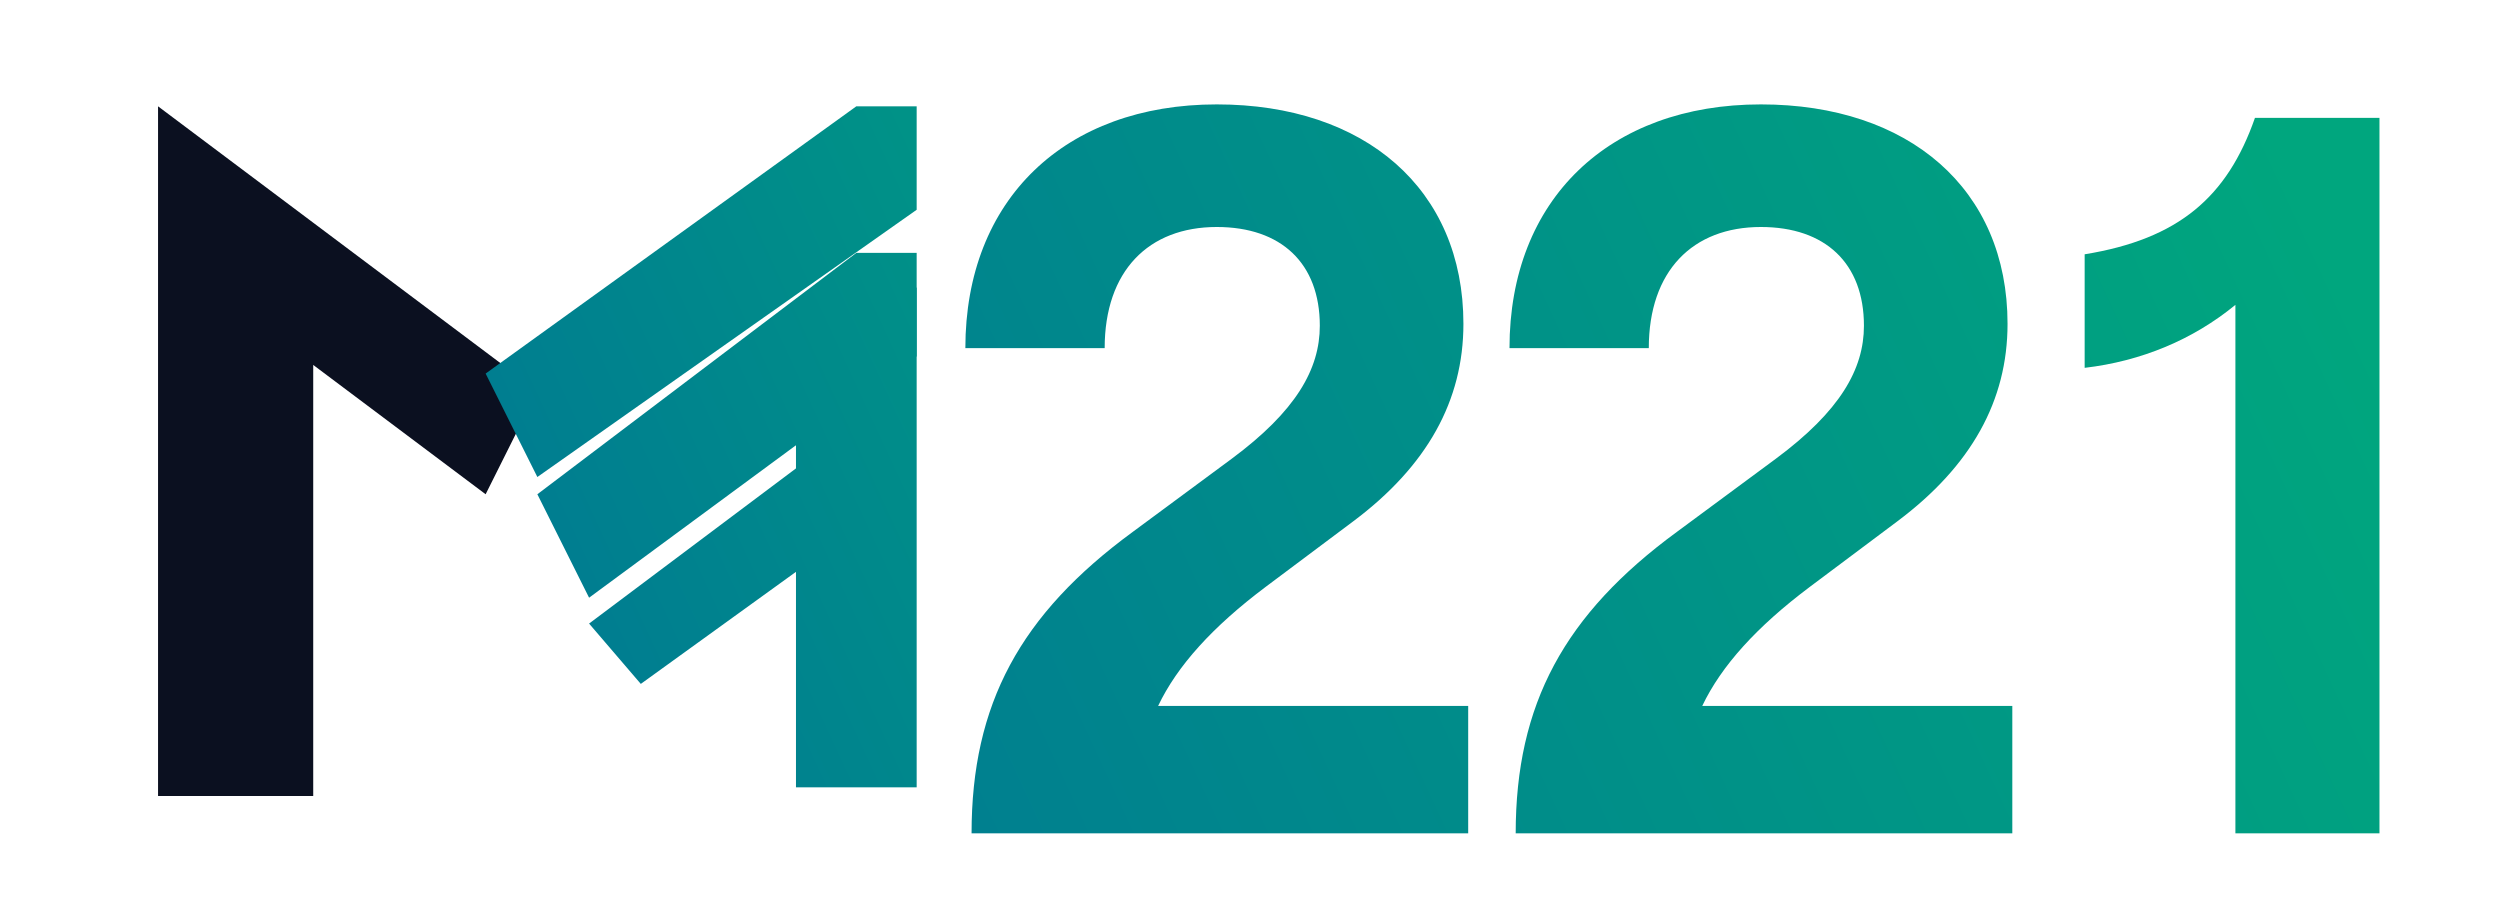
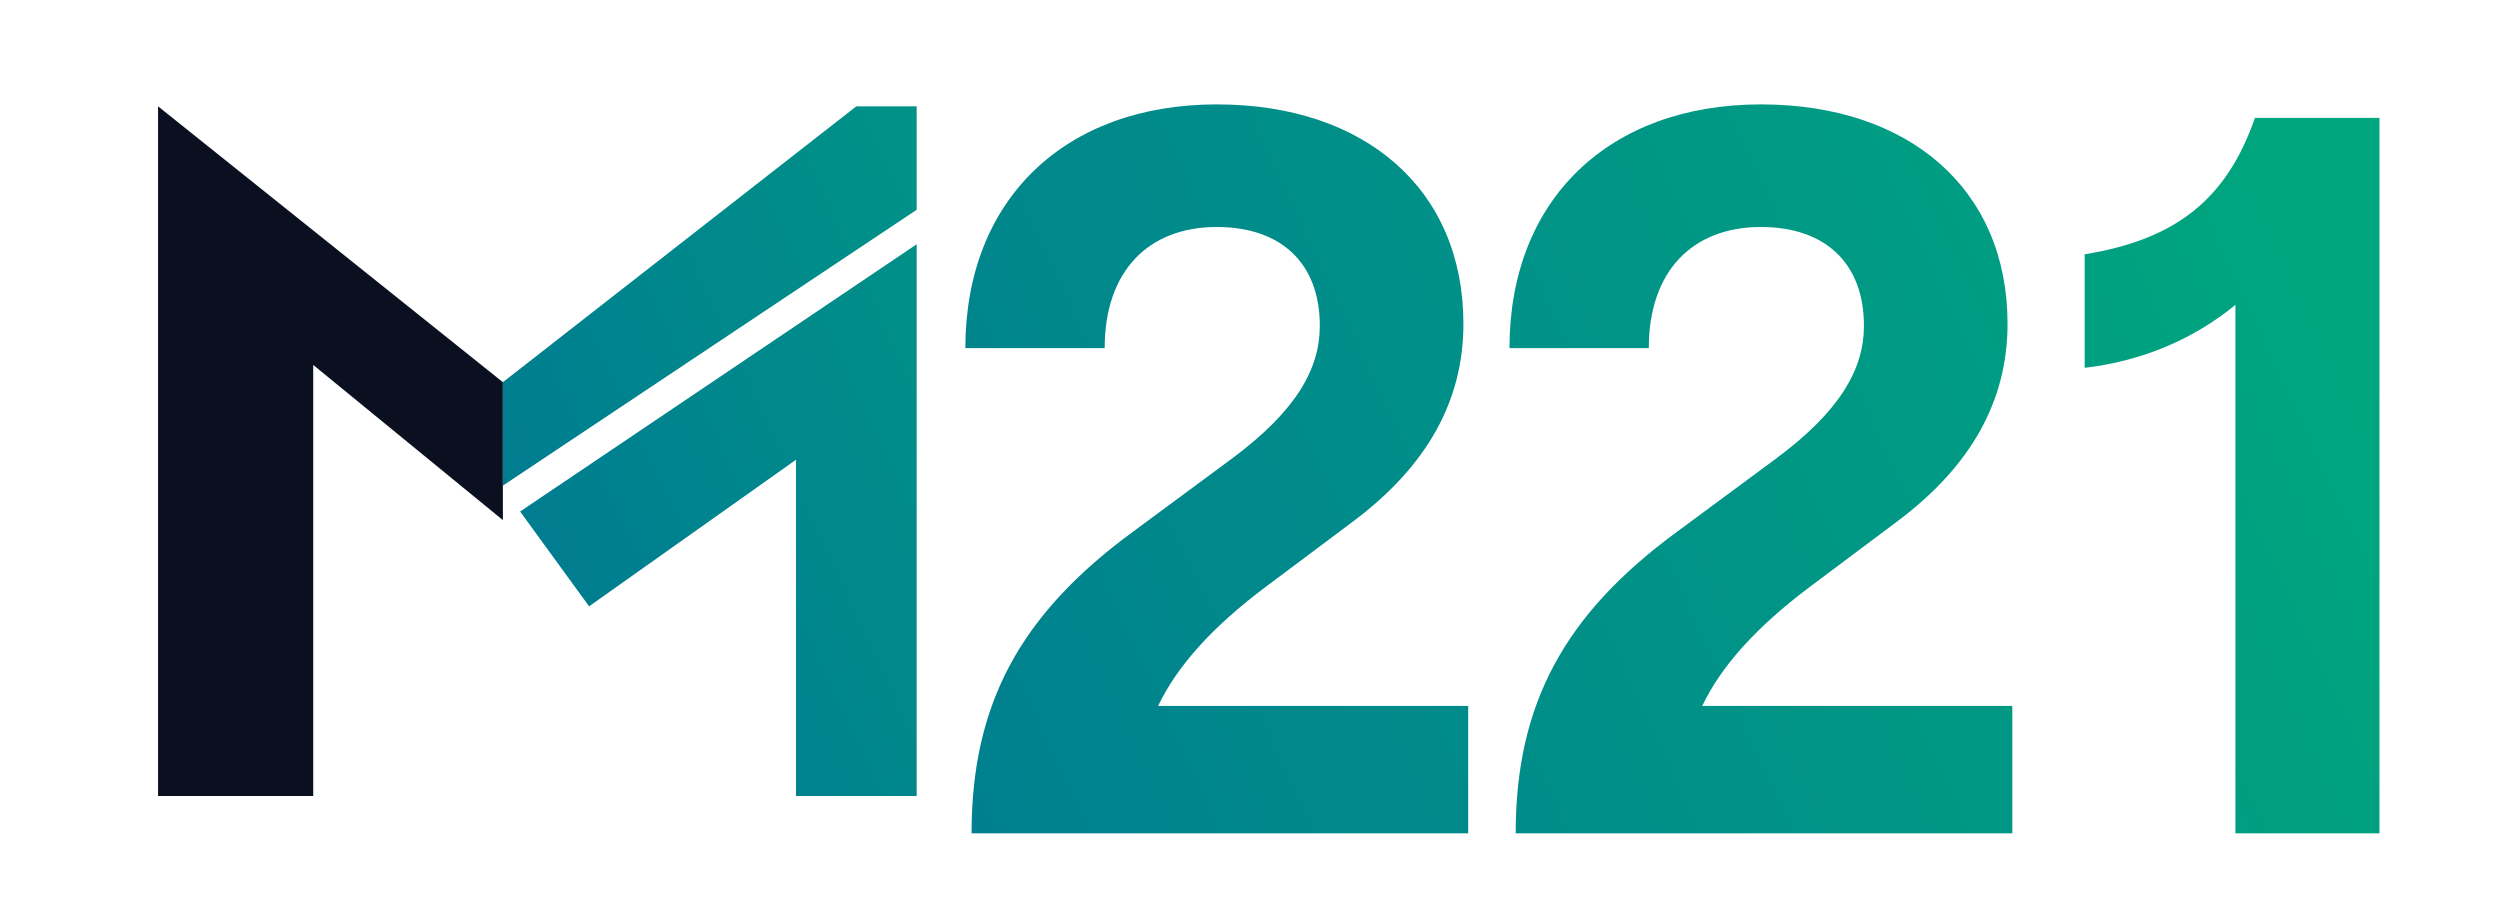
<svg xmlns="http://www.w3.org/2000/svg" viewBox="0 10 174 64" role="img" aria-labelledby="title desc">
  <defs>
    <linearGradient id="site-data-light" x1="58" y1="68" x2="166" y2="18" gradientUnits="userSpaceOnUse">
      <stop offset="0" stop-color="#007C91" />
      <stop offset="1" stop-color="#00A67E" />
    </linearGradient>
  </defs>
  <g transform="translate(-1 3) scale(.6)">
-     <path d="M20 104V24L64 57L58 69L38 54V104Z" fill="#0B1020" />
-     <path d="M58 55L101 24H108V36L64 67Z" fill="url(#site-data-light)" />
-     <path d="M64 69L101 41H108V53L70 81Z" fill="url(#site-data-light)" />
-     <path d="M70 84L94 66V56L108 45V103H94V78L76 91Z" fill="url(#site-data-light)" />
+     <path d="M20 104V24L60 56V72L38 54V104Z" fill="#0B1020" />
+     <path d="M60 56L101 24H108V36L60 68Z" fill="url(#site-data-light)" />
+     <path d="M62 71L108 40V104H94V65L70 82Z" fill="url(#site-data-light)" />
  </g>
  <path d="M71.184 68H104.686V59.135H83.104C84.432 56.346 86.889 53.623 90.607 50.834L96.684 46.285C101.83 42.434 104.354 37.885 104.354 32.539C104.354 23.143 97.48 17.266 87.188 17.266C76.629 17.266 69.689 23.873 69.689 34.232H79.385C79.385 28.854 82.439 25.799 87.188 25.799C91.67 25.799 94.359 28.322 94.359 32.672C94.359 35.693 92.699 38.615 88.217 41.936L81.344 47.016C73.508 52.76 70.121 59.002 70.121 68Z" transform="translate(-2.5 0)" fill="url(#site-data-light)" />
  <path d="M110.055 68H143.557V59.135H121.975C123.303 56.346 125.76 53.623 129.479 50.834L135.555 46.285C140.701 42.434 143.225 37.885 143.225 32.539C143.225 23.143 136.352 17.266 126.059 17.266C115.5 17.266 108.561 23.873 108.561 34.232H118.256C118.256 28.854 121.311 25.799 126.059 25.799C130.541 25.799 133.23 28.322 133.23 32.672C133.23 35.693 131.57 38.615 127.088 41.936L120.215 47.016C112.379 52.76 108.992 59.002 108.992 68Z" transform="translate(-3.5 0)" fill="url(#site-data-light)" />
  <path d="M163.584 68H173.611V18.203H164.945C163.02 23.715 159.633 26.637 153.092 27.699V35.602C157.043 35.137 160.629 33.643 163.584 31.219Z" transform="translate(-8 0)" fill="url(#site-data-light)" />
</svg>
